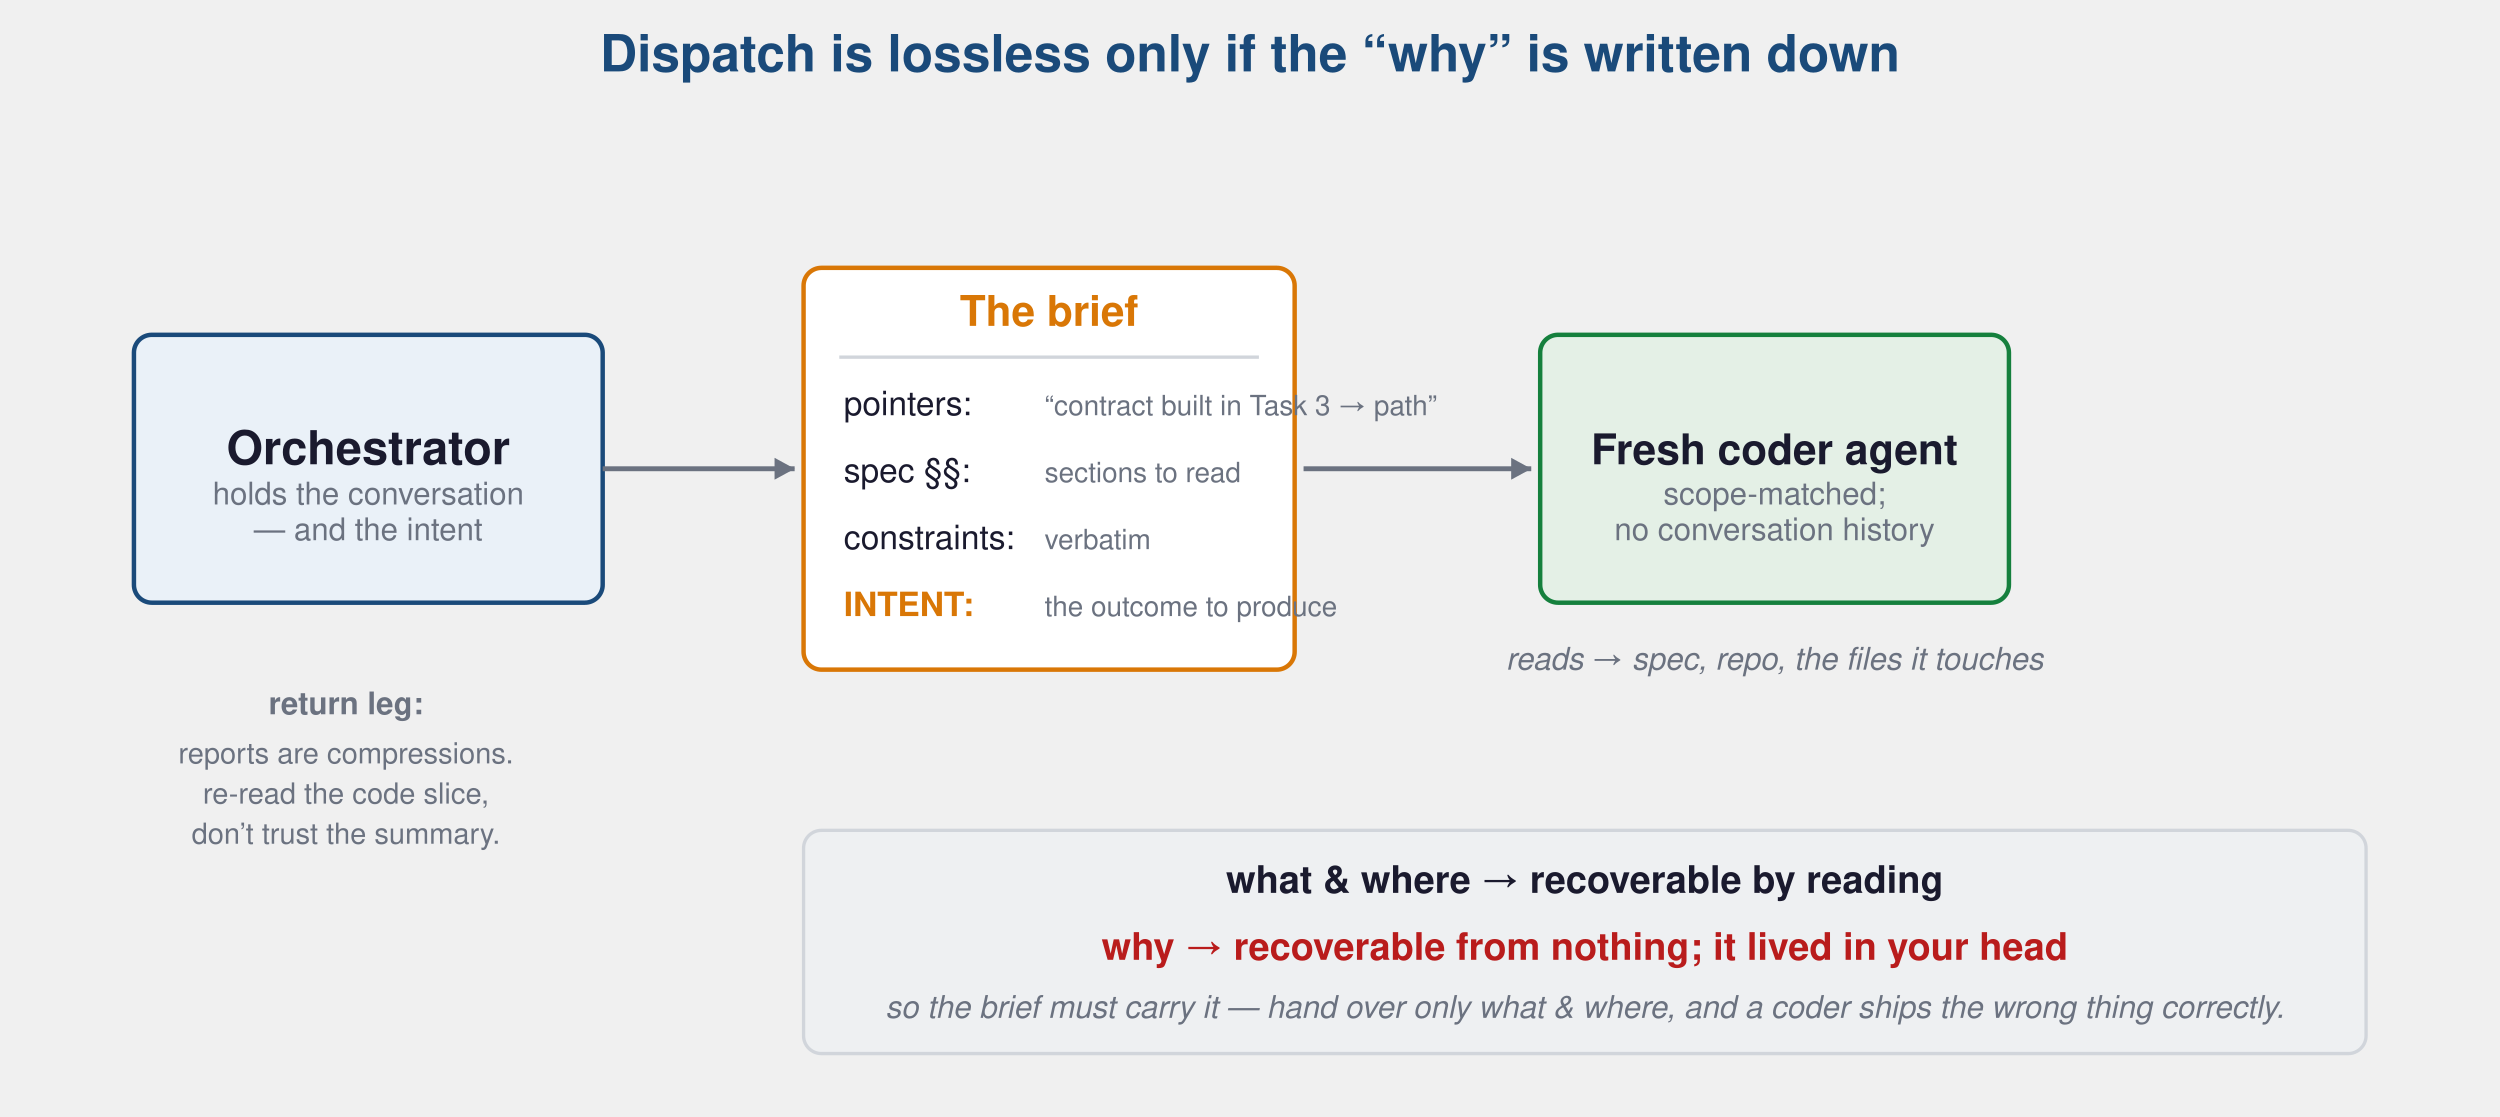
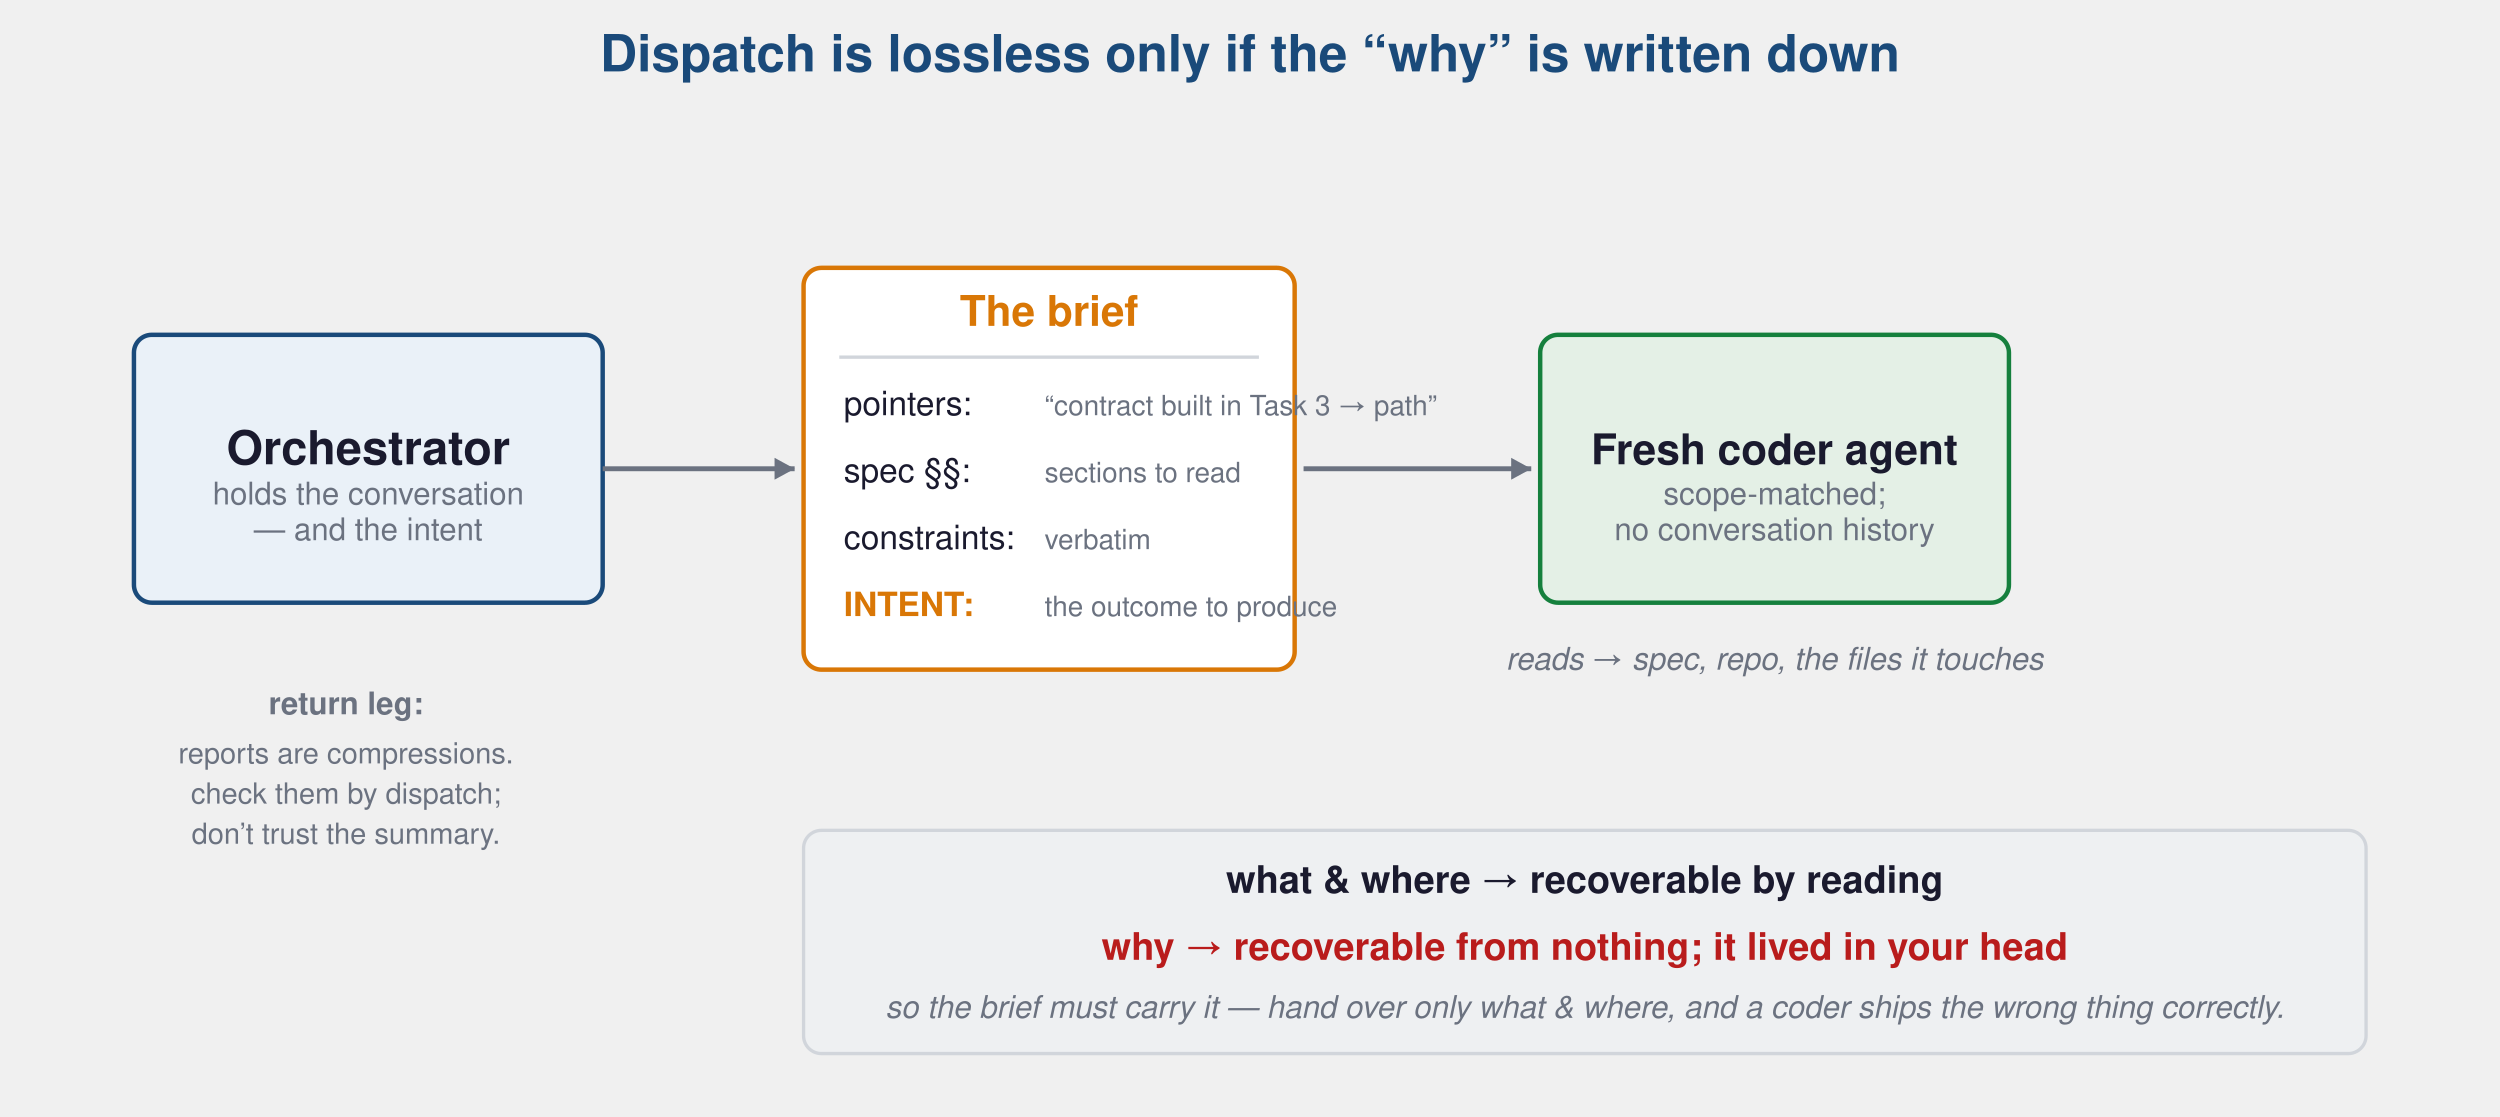
<svg xmlns="http://www.w3.org/2000/svg" viewBox="0 0 1120 500" font-family="Helvetica,Arial,sans-serif">
  <text x="560.0" y="32.0" font-size="23" fill="#1a4a7a" text-anchor="middle" font-weight="bold">Dispatch is lossless only if the “why” is written down</text>
  <rect x="60.0" y="150.0" width="210.0" height="120.0" rx="8" fill="#eaf1f8" stroke="#1a4a7a" stroke-width="2" />
  <text x="165.0" y="208.0" font-size="21" fill="#1a1a2e" text-anchor="middle" font-weight="bold">Orchestrator</text>
  <text x="165.0" y="226.0" font-size="14" fill="#6b7280" text-anchor="middle" font-weight="normal">holds the conversation</text>
  <text x="165.0" y="242.0" font-size="14" fill="#6b7280" text-anchor="middle" font-weight="normal">— and the intent</text>
  <rect x="360.0" y="120.0" width="220.0" height="180.0" rx="8" fill="#fff" stroke="#d97706" stroke-width="2" />
  <text x="470.0" y="146.0" font-size="19" fill="#d97706" text-anchor="middle" font-weight="bold">The brief</text>
  <line x1="376.0" y1="160.0" x2="564.0" y2="160.0" stroke="#d1d5db" stroke-width="1.5" />
  <text x="378.0" y="186.0" font-size="15" fill="#1a1a2e" text-anchor="start" font-weight="normal">pointers:</text>
  <text x="468.0" y="186.0" font-size="12.5" fill="#6b7280" text-anchor="start" font-weight="normal">“contract built in Task 3 → path”</text>
  <text x="378.0" y="216.0" font-size="15" fill="#1a1a2e" text-anchor="start" font-weight="normal">spec §§:</text>
  <text x="468.0" y="216.0" font-size="12.5" fill="#6b7280" text-anchor="start" font-weight="normal">sections to read</text>
  <text x="378.0" y="246.0" font-size="15" fill="#1a1a2e" text-anchor="start" font-weight="normal">constraints:</text>
  <text x="468.0" y="246.0" font-size="12.5" fill="#6b7280" text-anchor="start" font-weight="normal">verbatim</text>
  <text x="378.0" y="276.0" font-size="15" fill="#d97706" text-anchor="start" font-weight="bold">INTENT:</text>
  <text x="468.0" y="276.0" font-size="12.5" fill="#6b7280" text-anchor="start" font-weight="normal">the outcome to produce</text>
  <line x1="270.0" y1="210.0" x2="356.0" y2="210.0" stroke="#6b7280" stroke-width="2.2" />
  <polygon points="356.0,210.0 347.0,214.9 347.0,205.1" fill="#6b7280" />
  <rect x="690.0" y="150.0" width="210.0" height="120.0" rx="8" fill="#e4f0e6" stroke="#15803d" stroke-width="2" />
  <text x="795.0" y="208.0" font-size="19" fill="#1a1a2e" text-anchor="middle" font-weight="bold">Fresh coder agent</text>
  <text x="795.0" y="226.0" font-size="14" fill="#6b7280" text-anchor="middle" font-weight="normal">scope-matched;</text>
  <text x="795.0" y="242.0" font-size="14" fill="#6b7280" text-anchor="middle" font-weight="normal">no conversation history</text>
  <line x1="584.0" y1="210.0" x2="686.0" y2="210.0" stroke="#6b7280" stroke-width="2.2" />
  <polygon points="686.0,210.0 677.0,214.9 677.0,205.1" fill="#6b7280" />
  <text x="795.0" y="300.0" font-size="14" fill="#6b7280" text-anchor="middle" font-weight="normal" font-style="italic">reads → spec, repo, the files it touches</text>
  <rect x="360.0" y="372.0" width="700.0" height="100.0" rx="8" fill="#eef0f2" stroke="#d1d5db" stroke-width="1.5" />
  <text x="710.0" y="400.0" font-size="17" fill="#1a1a2e" text-anchor="middle" font-weight="bold">what &amp; where  →  recoverable by reading</text>
  <text x="710.0" y="430.0" font-size="17" fill="#b91c1c" text-anchor="middle" font-weight="bold">why  →  recoverable from nothing; it lived in your head</text>
  <text x="710.0" y="456.0" font-size="14" fill="#6b7280" text-anchor="middle" font-weight="normal" font-style="italic">so the brief must carry it — hand over only what &amp; where, and a coder ships the wrong thing correctly.</text>
  <text x="155.0" y="320.0" font-size="14" fill="#6b7280" text-anchor="middle" font-weight="bold">return leg:</text>
  <text x="155.0" y="342.0" font-size="13" fill="#6b7280" text-anchor="middle" font-weight="normal">reports are compressions.</text>
-   <text x="155.0" y="360.0" font-size="13" fill="#6b7280" text-anchor="middle" font-weight="normal">re-read the code slice,</text>
+   <text x="155.0" y="360.0" font-size="13" fill="#6b7280" text-anchor="middle" font-weight="normal">check them by dispatch;</text>
  <text x="155.0" y="378.0" font-size="13" fill="#6b7280" text-anchor="middle" font-weight="normal">don’t trust the summary.</text>
</svg>
